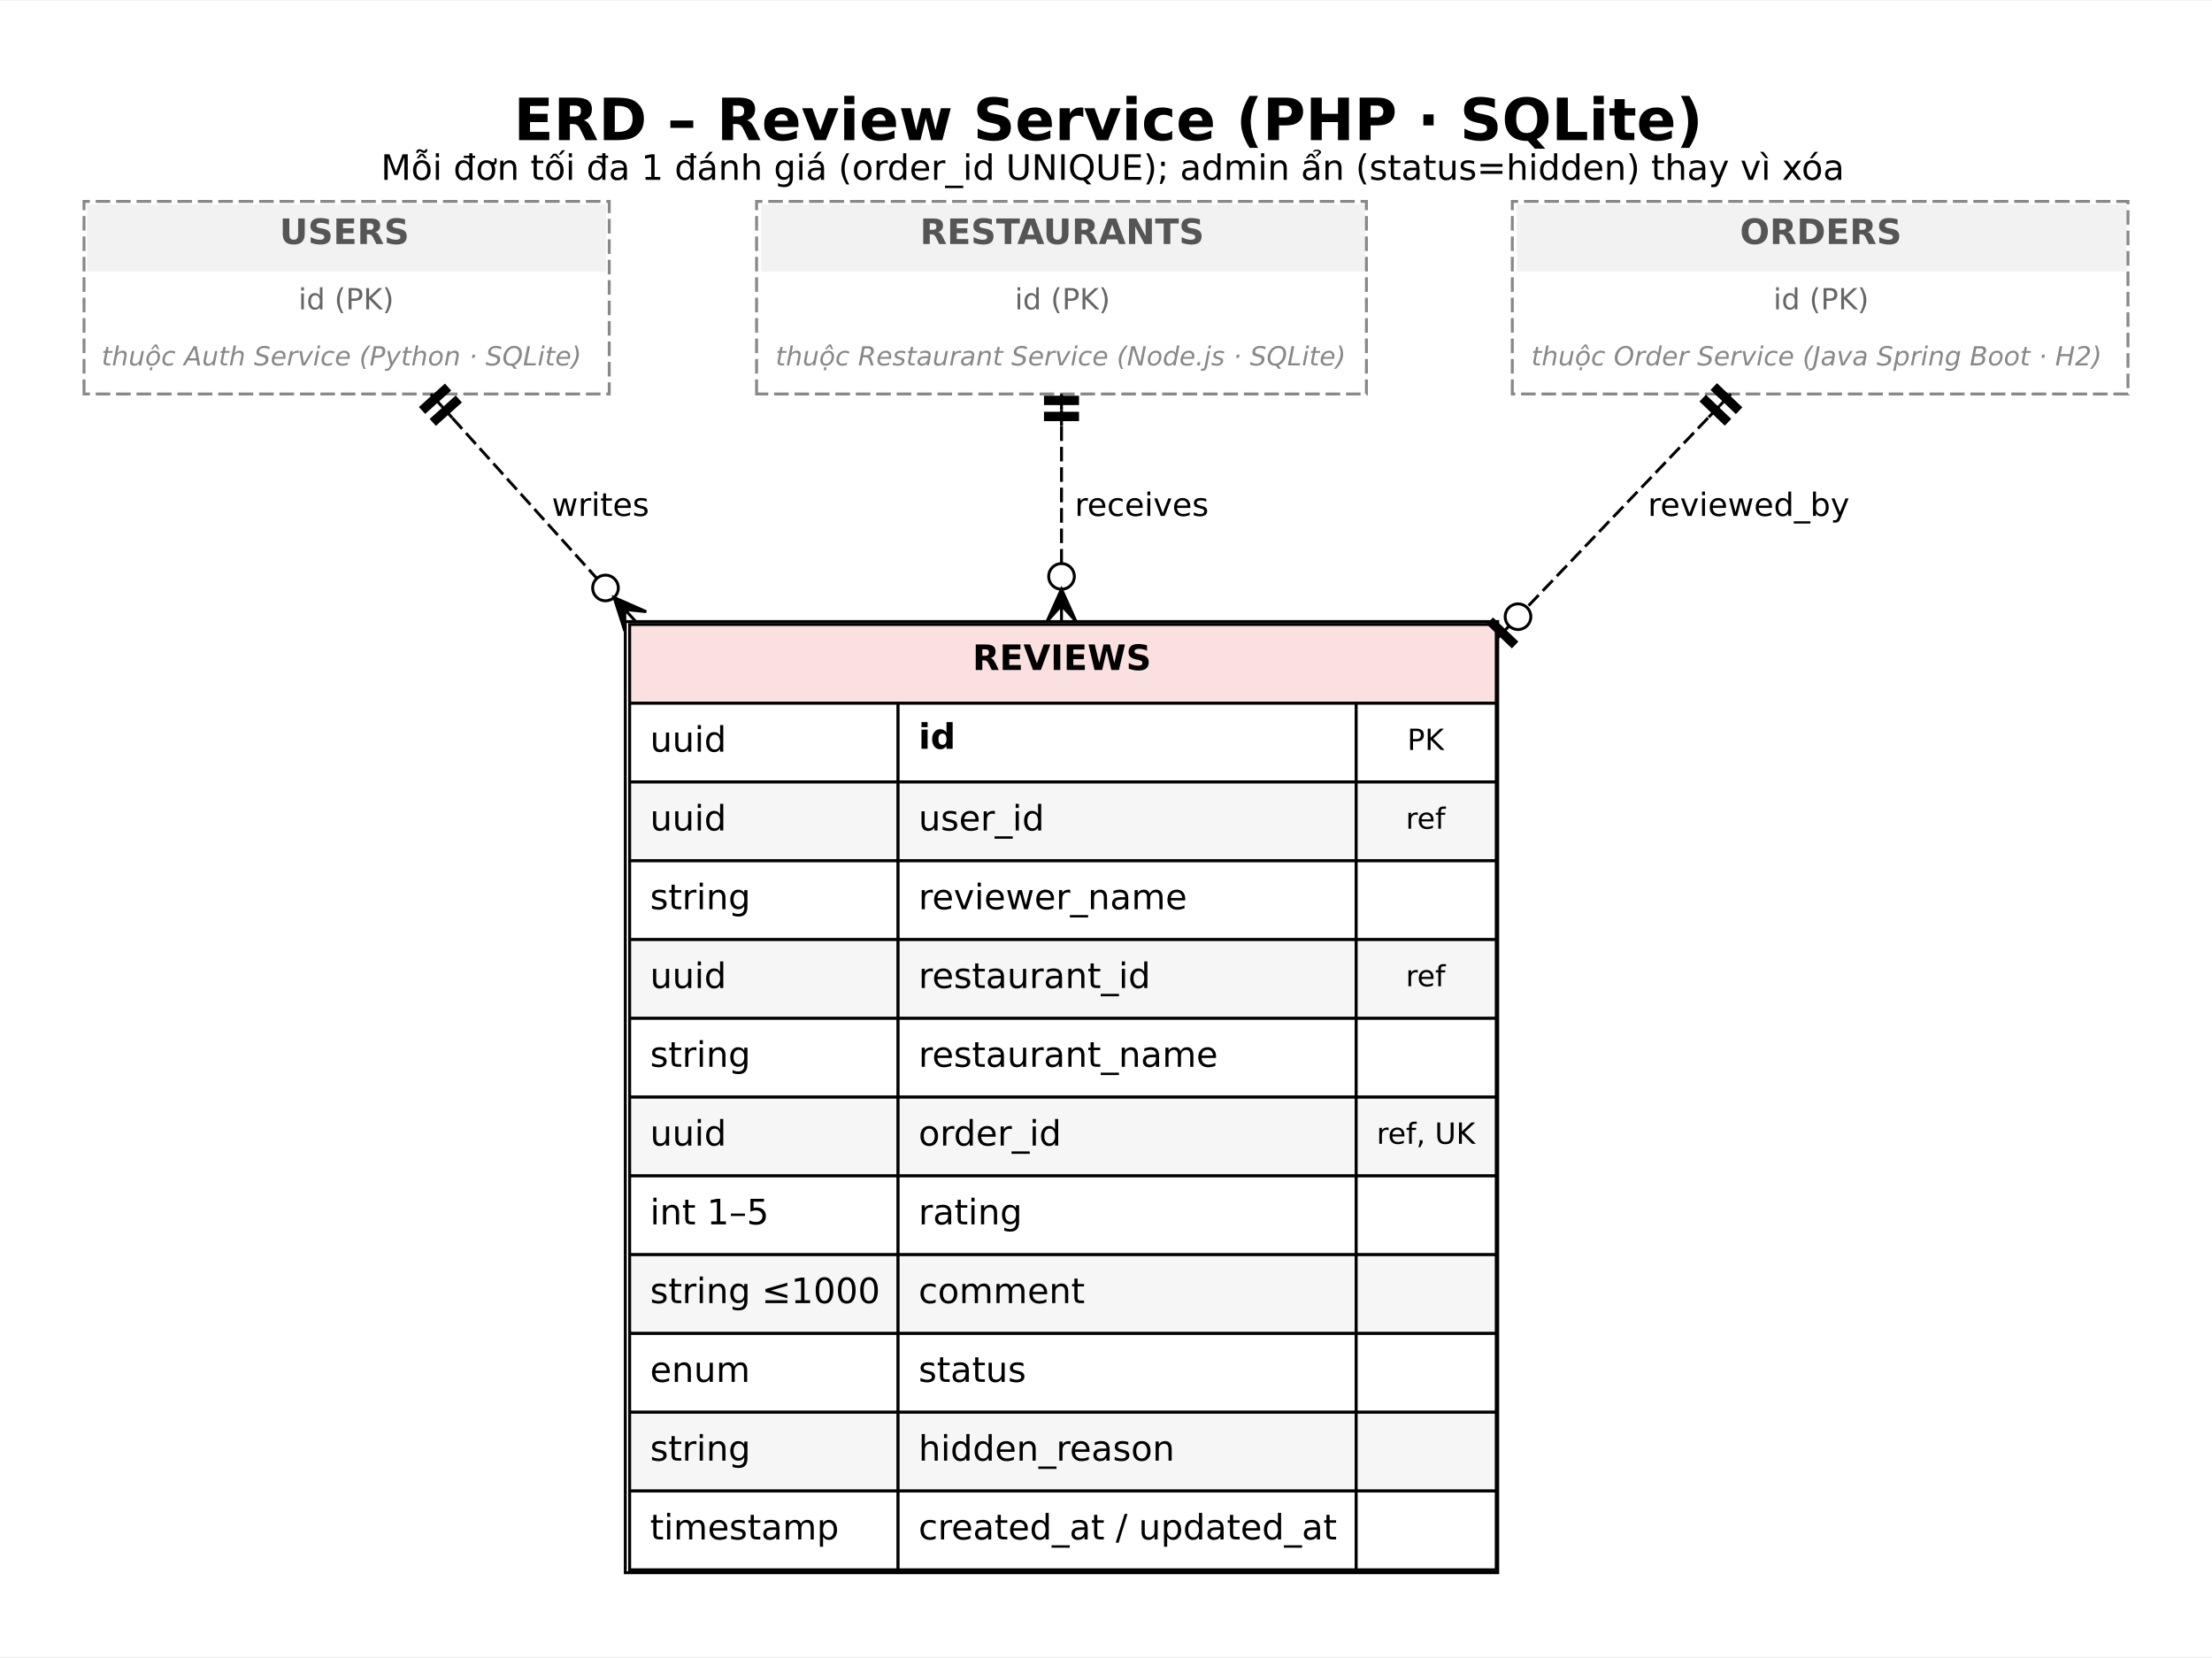
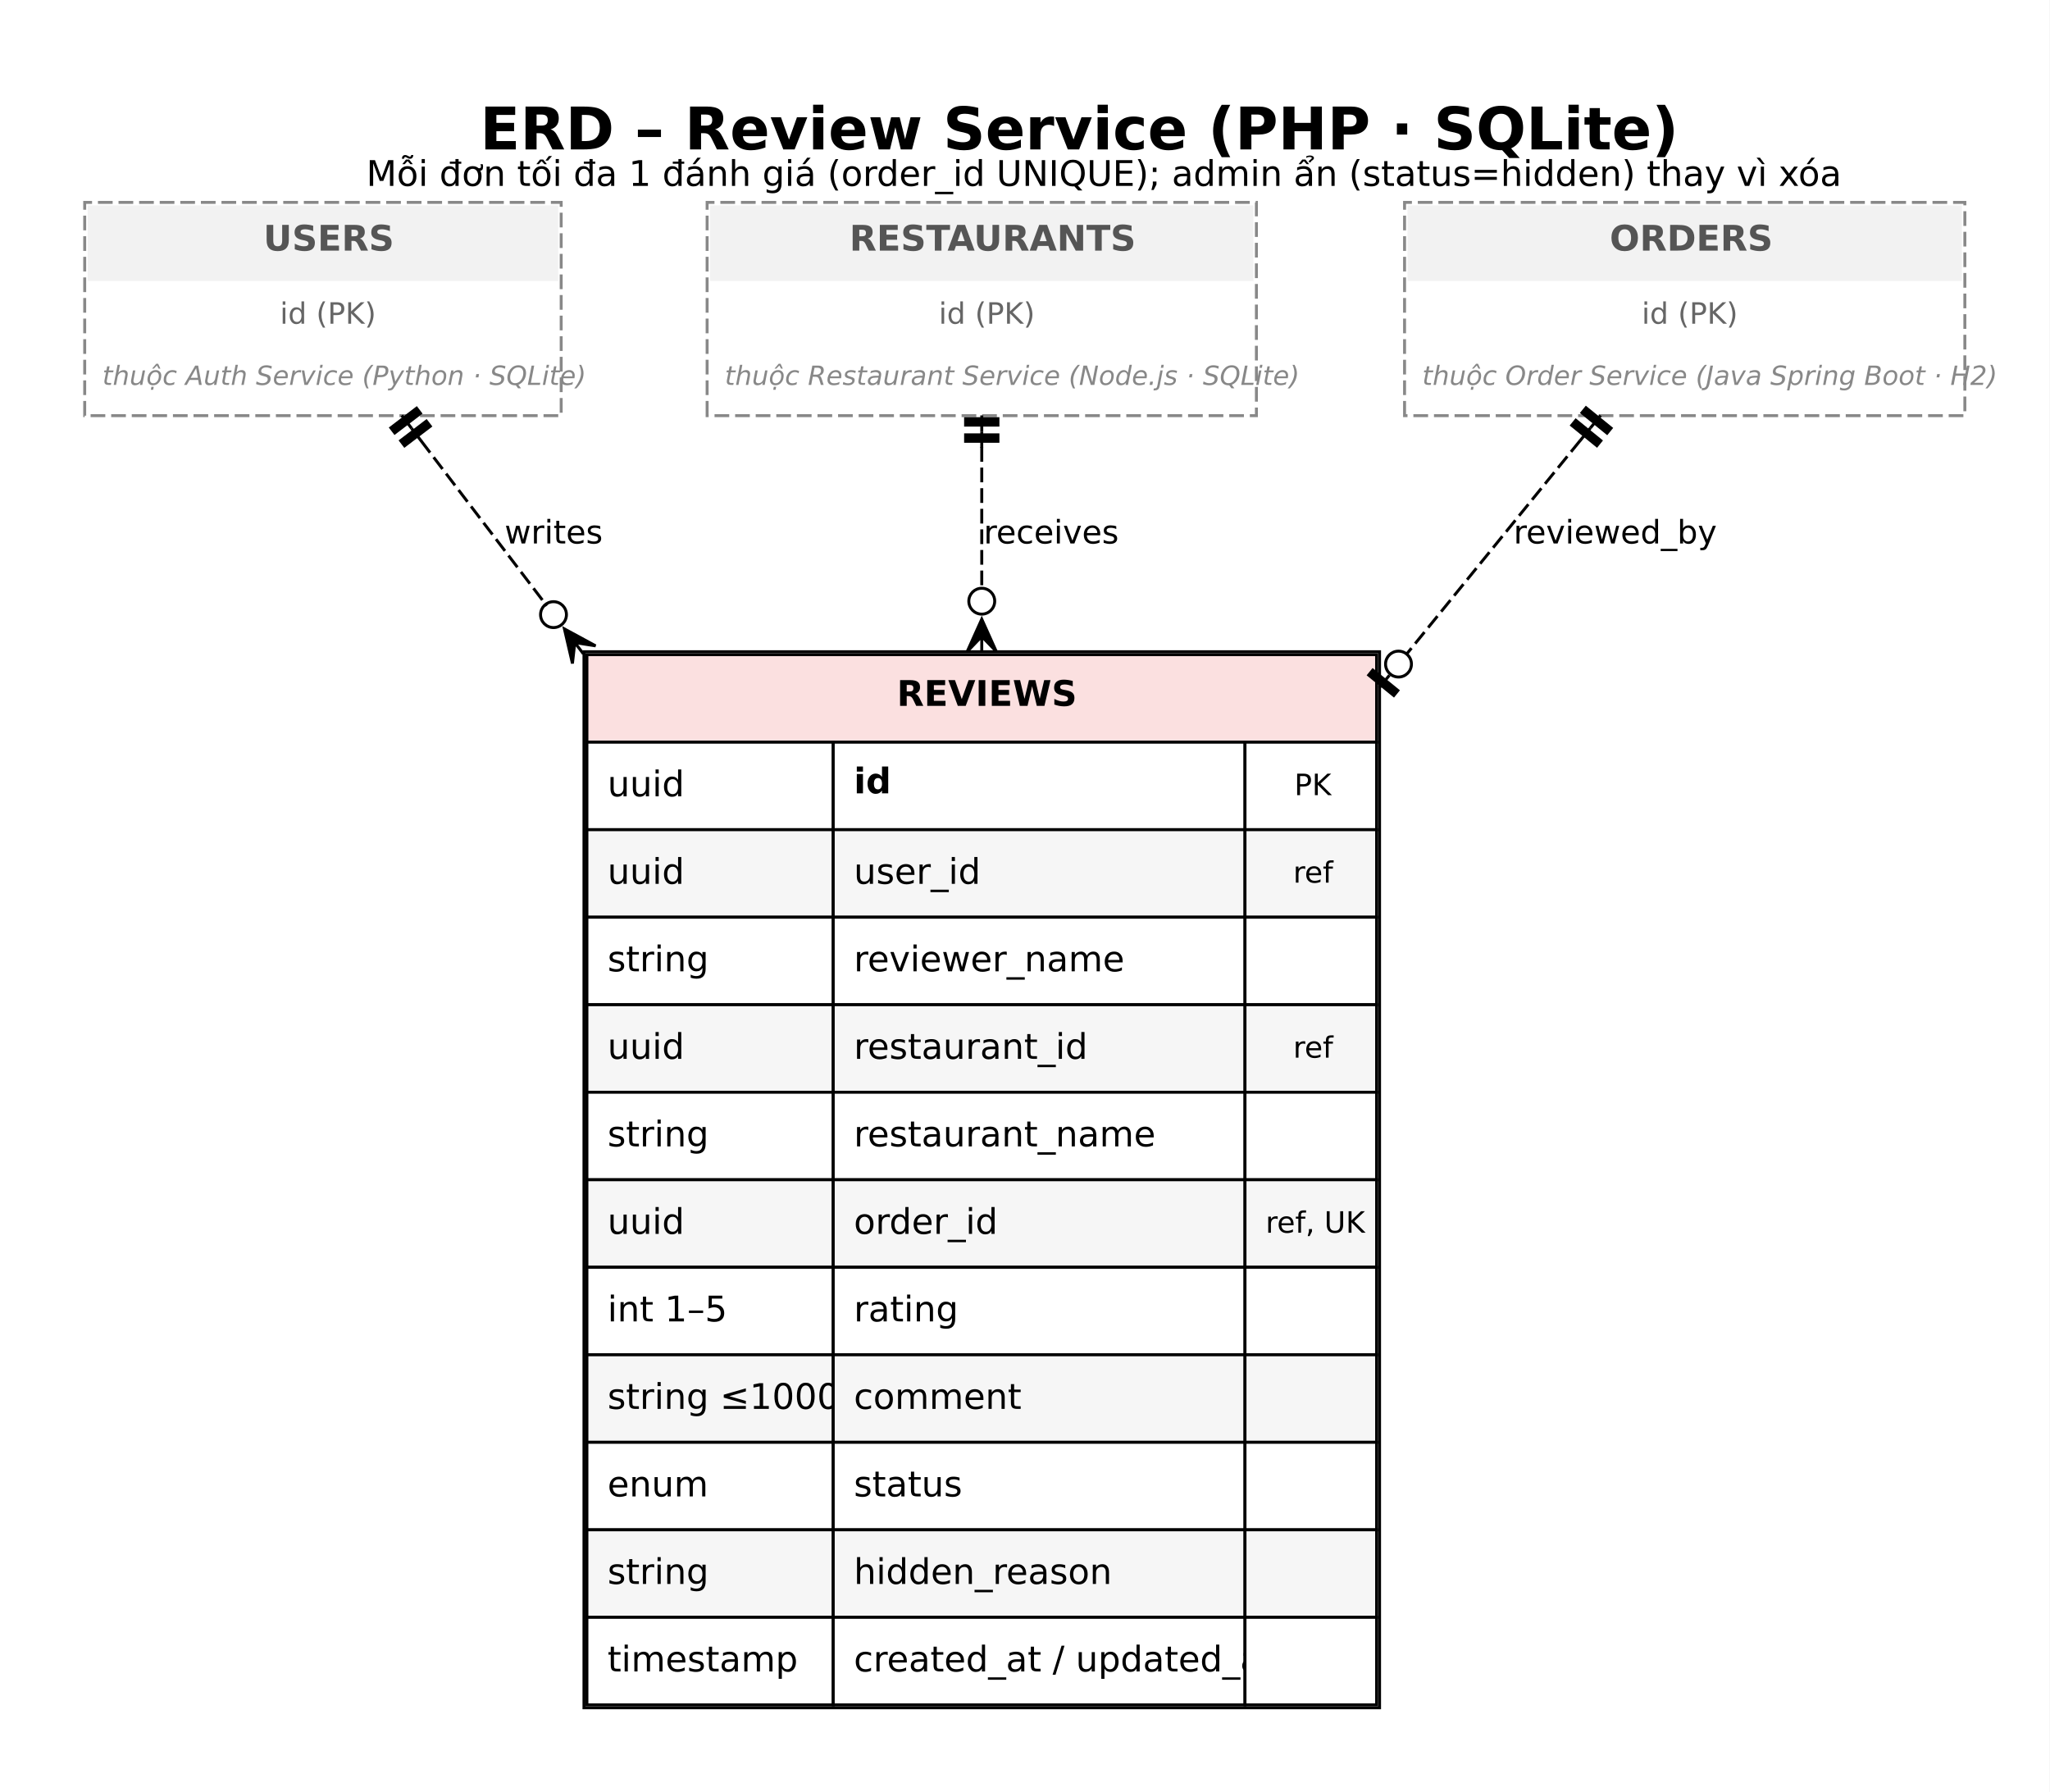
- <svg xmlns="http://www.w3.org/2000/svg" width="758pt" height="568pt" viewBox="0.00 0.00 758.10 567.60">
-   <g id="graph0" class="graph" transform="scale(1 1) rotate(0) translate(28.8 538.8)">
-     <polygon fill="white" stroke="transparent" points="-28.8,28.8 -28.8,-538.8 729.3,-538.8 729.3,28.8 -28.8,28.8" />
-     <text text-anchor="start" x="147.25" y="-491" font-family="DejaVu Sans" font-weight="bold" font-size="20.00">ERD – Review Service (PHP · SQLite)</text>
-     <text text-anchor="start" x="101.75" y="-477.4" font-family="DejaVu Sans" font-size="12.00">Mỗi đơn tối đa 1 đánh giá (order_id UNIQUE); admin ẩn (status=hidden) thay vì xóa</text>
+ <svg xmlns="http://www.w3.org/2000/svg" width="697pt" height="609pt" viewBox="0.00 0.00 697.00 609.00">
+   <g id="graph0" class="graph" transform="scale(1 1) rotate(0) translate(28.8 580.55)">
+     <polygon fill="white" stroke="none" points="-28.8,28.8 -28.8,-580.55 668.05,-580.55 668.05,28.8 -28.8,28.8" />
+     <text xml:space="preserve" text-anchor="start" x="134.38" y="-529.75" font-family="DejaVu Sans" font-weight="bold" font-size="20.00">ERD – Review Service (PHP · SQLite)</text>
+     <text xml:space="preserve" text-anchor="start" x="95.75" y="-517.35" font-family="DejaVu Sans" font-size="12.00">Mỗi đơn tối đa 1 đánh giá (order_id UNIQUE); admin ẩn (status=hidden) thay vì xóa</text>
    <g id="node1" class="node">
-       <polygon fill="#fbe0e0" stroke="transparent" points="187,-298 187,-325 484,-325 484,-298 187,-298" />
-       <polygon fill="none" stroke="black" points="187,-298 187,-325 484,-325 484,-298 187,-298" />
-       <text text-anchor="start" x="304.5" y="-309.4" font-family="DejaVu Sans" font-weight="bold" font-size="12.00">REVIEWS</text>
-       <polygon fill="#ffffff" stroke="transparent" points="187,-271 187,-298 279,-298 279,-271 187,-271" />
-       <polygon fill="none" stroke="black" points="187,-271 187,-298 279,-298 279,-271 187,-271" />
-       <text text-anchor="start" x="194" y="-281.4" font-family="DejaVu Sans" font-size="12.00">uuid</text>
-       <polygon fill="#ffffff" stroke="transparent" points="279,-271 279,-298 436,-298 436,-271 279,-271" />
-       <polygon fill="none" stroke="black" points="279,-271 279,-298 436,-298 436,-271 279,-271" />
-       <text text-anchor="start" x="286" y="-282.4" font-family="DejaVu Sans" font-weight="bold" font-size="12.00">id</text>
-       <polygon fill="#ffffff" stroke="transparent" points="436,-271 436,-298 484,-298 484,-271 436,-271" />
-       <polygon fill="none" stroke="black" points="436,-271 436,-298 484,-298 484,-271 436,-271" />
-       <text text-anchor="start" x="453.5" y="-282" font-family="DejaVu Sans" font-size="10.00">PK</text>
-       <polygon fill="#f6f6f6" stroke="transparent" points="187,-244 187,-271 279,-271 279,-244 187,-244" />
-       <polygon fill="none" stroke="black" points="187,-244 187,-271 279,-271 279,-244 187,-244" />
-       <text text-anchor="start" x="194" y="-254.4" font-family="DejaVu Sans" font-size="12.00">uuid</text>
-       <polygon fill="#f6f6f6" stroke="transparent" points="279,-244 279,-271 436,-271 436,-244 279,-244" />
-       <polygon fill="none" stroke="black" points="279,-244 279,-271 436,-271 436,-244 279,-244" />
-       <text text-anchor="start" x="286" y="-254.4" font-family="DejaVu Sans" font-size="12.00">user_id</text>
-       <polygon fill="#f6f6f6" stroke="transparent" points="436,-244 436,-271 484,-271 484,-244 436,-244" />
-       <polygon fill="none" stroke="black" points="436,-244 436,-271 484,-271 484,-244 436,-244" />
-       <text text-anchor="start" x="453" y="-255" font-family="DejaVu Sans" font-size="10.00">ref</text>
-       <polygon fill="#ffffff" stroke="transparent" points="187,-217 187,-244 279,-244 279,-217 187,-217" />
-       <polygon fill="none" stroke="black" points="187,-217 187,-244 279,-244 279,-217 187,-217" />
-       <text text-anchor="start" x="194" y="-227.4" font-family="DejaVu Sans" font-size="12.00">string</text>
-       <polygon fill="#ffffff" stroke="transparent" points="279,-217 279,-244 436,-244 436,-217 279,-217" />
-       <polygon fill="none" stroke="black" points="279,-217 279,-244 436,-244 436,-217 279,-217" />
-       <text text-anchor="start" x="286" y="-227.4" font-family="DejaVu Sans" font-size="12.00">reviewer_name</text>
-       <polygon fill="#ffffff" stroke="transparent" points="436,-217 436,-244 484,-244 484,-217 436,-217" />
-       <polygon fill="none" stroke="black" points="436,-217 436,-244 484,-244 484,-217 436,-217" />
-       <text text-anchor="start" x="458" y="-228" font-family="DejaVu Sans" font-size="10.00"> </text>
-       <polygon fill="#f6f6f6" stroke="transparent" points="187,-190 187,-217 279,-217 279,-190 187,-190" />
-       <polygon fill="none" stroke="black" points="187,-190 187,-217 279,-217 279,-190 187,-190" />
-       <text text-anchor="start" x="194" y="-200.4" font-family="DejaVu Sans" font-size="12.00">uuid</text>
-       <polygon fill="#f6f6f6" stroke="transparent" points="279,-190 279,-217 436,-217 436,-190 279,-190" />
-       <polygon fill="none" stroke="black" points="279,-190 279,-217 436,-217 436,-190 279,-190" />
-       <text text-anchor="start" x="286" y="-200.4" font-family="DejaVu Sans" font-size="12.00">restaurant_id</text>
-       <polygon fill="#f6f6f6" stroke="transparent" points="436,-190 436,-217 484,-217 484,-190 436,-190" />
-       <polygon fill="none" stroke="black" points="436,-190 436,-217 484,-217 484,-190 436,-190" />
-       <text text-anchor="start" x="453" y="-201" font-family="DejaVu Sans" font-size="10.00">ref</text>
-       <polygon fill="#ffffff" stroke="transparent" points="187,-163 187,-190 279,-190 279,-163 187,-163" />
-       <polygon fill="none" stroke="black" points="187,-163 187,-190 279,-190 279,-163 187,-163" />
-       <text text-anchor="start" x="194" y="-173.4" font-family="DejaVu Sans" font-size="12.00">string</text>
-       <polygon fill="#ffffff" stroke="transparent" points="279,-163 279,-190 436,-190 436,-163 279,-163" />
-       <polygon fill="none" stroke="black" points="279,-163 279,-190 436,-190 436,-163 279,-163" />
-       <text text-anchor="start" x="286" y="-173.4" font-family="DejaVu Sans" font-size="12.00">restaurant_name</text>
-       <polygon fill="#ffffff" stroke="transparent" points="436,-163 436,-190 484,-190 484,-163 436,-163" />
-       <polygon fill="none" stroke="black" points="436,-163 436,-190 484,-190 484,-163 436,-163" />
-       <text text-anchor="start" x="458" y="-174" font-family="DejaVu Sans" font-size="10.00"> </text>
-       <polygon fill="#f6f6f6" stroke="transparent" points="187,-136 187,-163 279,-163 279,-136 187,-136" />
-       <polygon fill="none" stroke="black" points="187,-136 187,-163 279,-163 279,-136 187,-136" />
-       <text text-anchor="start" x="194" y="-146.4" font-family="DejaVu Sans" font-size="12.00">uuid</text>
-       <polygon fill="#f6f6f6" stroke="transparent" points="279,-136 279,-163 436,-163 436,-136 279,-136" />
-       <polygon fill="none" stroke="black" points="279,-136 279,-163 436,-163 436,-136 279,-136" />
-       <text text-anchor="start" x="286" y="-146.4" font-family="DejaVu Sans" font-size="12.00">order_id</text>
-       <polygon fill="#f6f6f6" stroke="transparent" points="436,-136 436,-163 484,-163 484,-136 436,-136" />
-       <polygon fill="none" stroke="black" points="436,-136 436,-163 484,-163 484,-136 436,-136" />
-       <text text-anchor="start" x="443" y="-147" font-family="DejaVu Sans" font-size="10.00">ref, UK</text>
-       <polygon fill="#ffffff" stroke="transparent" points="187,-109 187,-136 279,-136 279,-109 187,-109" />
-       <polygon fill="none" stroke="black" points="187,-109 187,-136 279,-136 279,-109 187,-109" />
-       <text text-anchor="start" x="194" y="-119.4" font-family="DejaVu Sans" font-size="12.00">int 1–5</text>
-       <polygon fill="#ffffff" stroke="transparent" points="279,-109 279,-136 436,-136 436,-109 279,-109" />
-       <polygon fill="none" stroke="black" points="279,-109 279,-136 436,-136 436,-109 279,-109" />
-       <text text-anchor="start" x="286" y="-119.4" font-family="DejaVu Sans" font-size="12.00">rating</text>
-       <polygon fill="#ffffff" stroke="transparent" points="436,-109 436,-136 484,-136 484,-109 436,-109" />
-       <polygon fill="none" stroke="black" points="436,-109 436,-136 484,-136 484,-109 436,-109" />
-       <text text-anchor="start" x="458" y="-120" font-family="DejaVu Sans" font-size="10.00"> </text>
-       <polygon fill="#f6f6f6" stroke="transparent" points="187,-82 187,-109 279,-109 279,-82 187,-82" />
-       <polygon fill="none" stroke="black" points="187,-82 187,-109 279,-109 279,-82 187,-82" />
-       <text text-anchor="start" x="194" y="-92.4" font-family="DejaVu Sans" font-size="12.00">string ≤1000</text>
-       <polygon fill="#f6f6f6" stroke="transparent" points="279,-82 279,-109 436,-109 436,-82 279,-82" />
-       <polygon fill="none" stroke="black" points="279,-82 279,-109 436,-109 436,-82 279,-82" />
-       <text text-anchor="start" x="286" y="-92.4" font-family="DejaVu Sans" font-size="12.00">comment</text>
-       <polygon fill="#f6f6f6" stroke="transparent" points="436,-82 436,-109 484,-109 484,-82 436,-82" />
-       <polygon fill="none" stroke="black" points="436,-82 436,-109 484,-109 484,-82 436,-82" />
-       <text text-anchor="start" x="458" y="-93" font-family="DejaVu Sans" font-size="10.00"> </text>
-       <polygon fill="#ffffff" stroke="transparent" points="187,-55 187,-82 279,-82 279,-55 187,-55" />
-       <polygon fill="none" stroke="black" points="187,-55 187,-82 279,-82 279,-55 187,-55" />
-       <text text-anchor="start" x="194" y="-65.4" font-family="DejaVu Sans" font-size="12.00">enum</text>
-       <polygon fill="#ffffff" stroke="transparent" points="279,-55 279,-82 436,-82 436,-55 279,-55" />
-       <polygon fill="none" stroke="black" points="279,-55 279,-82 436,-82 436,-55 279,-55" />
-       <text text-anchor="start" x="286" y="-65.4" font-family="DejaVu Sans" font-size="12.00">status</text>
-       <polygon fill="#ffffff" stroke="transparent" points="436,-55 436,-82 484,-82 484,-55 436,-55" />
-       <polygon fill="none" stroke="black" points="436,-55 436,-82 484,-82 484,-55 436,-55" />
-       <text text-anchor="start" x="458" y="-66" font-family="DejaVu Sans" font-size="10.00"> </text>
-       <polygon fill="#f6f6f6" stroke="transparent" points="187,-28 187,-55 279,-55 279,-28 187,-28" />
-       <polygon fill="none" stroke="black" points="187,-28 187,-55 279,-55 279,-28 187,-28" />
-       <text text-anchor="start" x="194" y="-38.4" font-family="DejaVu Sans" font-size="12.00">string</text>
-       <polygon fill="#f6f6f6" stroke="transparent" points="279,-28 279,-55 436,-55 436,-28 279,-28" />
-       <polygon fill="none" stroke="black" points="279,-28 279,-55 436,-55 436,-28 279,-28" />
-       <text text-anchor="start" x="286" y="-38.4" font-family="DejaVu Sans" font-size="12.00">hidden_reason</text>
-       <polygon fill="#f6f6f6" stroke="transparent" points="436,-28 436,-55 484,-55 484,-28 436,-28" />
-       <polygon fill="none" stroke="black" points="436,-28 436,-55 484,-55 484,-28 436,-28" />
-       <text text-anchor="start" x="458" y="-39" font-family="DejaVu Sans" font-size="10.00"> </text>
-       <polygon fill="#ffffff" stroke="transparent" points="187,-1 187,-28 279,-28 279,-1 187,-1" />
-       <polygon fill="none" stroke="black" points="187,-1 187,-28 279,-28 279,-1 187,-1" />
-       <text text-anchor="start" x="194" y="-11.4" font-family="DejaVu Sans" font-size="12.00">timestamp</text>
-       <polygon fill="#ffffff" stroke="transparent" points="279,-1 279,-28 436,-28 436,-1 279,-1" />
-       <polygon fill="none" stroke="black" points="279,-1 279,-28 436,-28 436,-1 279,-1" />
-       <text text-anchor="start" x="286" y="-11.4" font-family="DejaVu Sans" font-size="12.00">created_at / updated_at</text>
-       <polygon fill="#ffffff" stroke="transparent" points="436,-1 436,-28 484,-28 484,-1 436,-1" />
-       <polygon fill="none" stroke="black" points="436,-1 436,-28 484,-28 484,-1 436,-1" />
-       <text text-anchor="start" x="458" y="-12" font-family="DejaVu Sans" font-size="10.00"> </text>
-       <polygon fill="none" stroke="black" points="185.5,0 185.5,-326 484.5,-326 484.5,0 185.5,0" />
+       <polygon fill="#fbe0e0" stroke="none" points="170.75,-328.25 170.75,-358 439.25,-358 439.25,-328.25 170.75,-328.25" />
+       <polygon fill="none" stroke="black" points="170.75,-328.25 170.75,-358 439.25,-358 439.25,-328.25 170.75,-328.25" />
+       <text xml:space="preserve" text-anchor="start" x="276.12" y="-340.6" font-family="DejaVu Sans" font-weight="bold" font-size="12.00">REVIEWS</text>
+       <polygon fill="#ffffff" stroke="none" points="170.75,-298.5 170.75,-328.25 254.5,-328.25 254.5,-298.5 170.75,-298.5" />
+       <polygon fill="none" stroke="black" points="170.75,-298.5 170.75,-328.25 254.5,-328.25 254.5,-298.5 170.75,-298.5" />
+       <text xml:space="preserve" text-anchor="start" x="177.75" y="-309.85" font-family="DejaVu Sans" font-size="12.00">uuid</text>
+       <polygon fill="#ffffff" stroke="none" points="254.5,-298.5 254.5,-328.25 394.5,-328.25 394.5,-298.5 254.5,-298.5" />
+       <polygon fill="none" stroke="black" points="254.5,-298.5 254.5,-328.25 394.5,-328.25 394.5,-298.5 254.5,-298.5" />
+       <text xml:space="preserve" text-anchor="start" x="261.5" y="-310.85" font-family="DejaVu Sans" font-weight="bold" font-size="12.00">id</text>
+       <polygon fill="#ffffff" stroke="none" points="394.5,-298.5 394.5,-328.25 439.25,-328.25 439.25,-298.5 394.5,-298.5" />
+       <polygon fill="none" stroke="black" points="394.5,-298.5 394.5,-328.25 439.25,-328.25 439.25,-298.5 394.5,-298.5" />
+       <text xml:space="preserve" text-anchor="start" x="411.25" y="-310.25" font-family="DejaVu Sans" font-size="10.00">PK</text>
+       <polygon fill="#f6f6f6" stroke="none" points="170.75,-268.75 170.75,-298.5 254.5,-298.5 254.5,-268.75 170.75,-268.75" />
+       <polygon fill="none" stroke="black" points="170.75,-268.75 170.75,-298.5 254.5,-298.5 254.5,-268.75 170.75,-268.75" />
+       <text xml:space="preserve" text-anchor="start" x="177.75" y="-280.1" font-family="DejaVu Sans" font-size="12.00">uuid</text>
+       <polygon fill="#f6f6f6" stroke="none" points="254.5,-268.75 254.5,-298.5 394.5,-298.5 394.5,-268.75 254.5,-268.75" />
+       <polygon fill="none" stroke="black" points="254.5,-268.75 254.5,-298.5 394.5,-298.5 394.5,-268.75 254.5,-268.75" />
+       <text xml:space="preserve" text-anchor="start" x="261.5" y="-280.1" font-family="DejaVu Sans" font-size="12.00">user_id</text>
+       <polygon fill="#f6f6f6" stroke="none" points="394.5,-268.75 394.5,-298.5 439.25,-298.5 439.25,-268.75 394.5,-268.75" />
+       <polygon fill="none" stroke="black" points="394.5,-268.75 394.5,-298.5 439.25,-298.5 439.25,-268.75 394.5,-268.75" />
+       <text xml:space="preserve" text-anchor="start" x="410.88" y="-280.5" font-family="DejaVu Sans" font-size="10.00">ref</text>
+       <polygon fill="#ffffff" stroke="none" points="170.75,-239 170.75,-268.75 254.5,-268.75 254.5,-239 170.75,-239" />
+       <polygon fill="none" stroke="black" points="170.75,-239 170.75,-268.75 254.5,-268.75 254.5,-239 170.75,-239" />
+       <text xml:space="preserve" text-anchor="start" x="177.75" y="-250.35" font-family="DejaVu Sans" font-size="12.00">string</text>
+       <polygon fill="#ffffff" stroke="none" points="254.5,-239 254.5,-268.75 394.5,-268.75 394.5,-239 254.5,-239" />
+       <polygon fill="none" stroke="black" points="254.5,-239 254.5,-268.75 394.5,-268.75 394.5,-239 254.5,-239" />
+       <text xml:space="preserve" text-anchor="start" x="261.5" y="-250.35" font-family="DejaVu Sans" font-size="12.00">reviewer_name</text>
+       <polygon fill="#ffffff" stroke="none" points="394.5,-239 394.5,-268.75 439.25,-268.75 439.25,-239 394.5,-239" />
+       <polygon fill="none" stroke="black" points="394.5,-239 394.5,-268.75 439.25,-268.75 439.25,-239 394.5,-239" />
+       <text xml:space="preserve" text-anchor="start" x="415.38" y="-250.75" font-family="DejaVu Sans" font-size="10.00"> </text>
+       <polygon fill="#f6f6f6" stroke="none" points="170.75,-209.25 170.75,-239 254.5,-239 254.5,-209.25 170.75,-209.25" />
+       <polygon fill="none" stroke="black" points="170.75,-209.25 170.75,-239 254.5,-239 254.5,-209.25 170.75,-209.25" />
+       <text xml:space="preserve" text-anchor="start" x="177.75" y="-220.6" font-family="DejaVu Sans" font-size="12.00">uuid</text>
+       <polygon fill="#f6f6f6" stroke="none" points="254.5,-209.25 254.5,-239 394.5,-239 394.5,-209.25 254.5,-209.25" />
+       <polygon fill="none" stroke="black" points="254.5,-209.25 254.5,-239 394.5,-239 394.5,-209.25 254.5,-209.25" />
+       <text xml:space="preserve" text-anchor="start" x="261.5" y="-220.6" font-family="DejaVu Sans" font-size="12.00">restaurant_id</text>
+       <polygon fill="#f6f6f6" stroke="none" points="394.5,-209.25 394.5,-239 439.25,-239 439.25,-209.25 394.5,-209.25" />
+       <polygon fill="none" stroke="black" points="394.5,-209.25 394.5,-239 439.25,-239 439.25,-209.25 394.5,-209.25" />
+       <text xml:space="preserve" text-anchor="start" x="410.88" y="-221" font-family="DejaVu Sans" font-size="10.00">ref</text>
+       <polygon fill="#ffffff" stroke="none" points="170.75,-179.5 170.75,-209.25 254.5,-209.25 254.5,-179.5 170.75,-179.5" />
+       <polygon fill="none" stroke="black" points="170.75,-179.5 170.75,-209.25 254.5,-209.25 254.5,-179.5 170.75,-179.5" />
+       <text xml:space="preserve" text-anchor="start" x="177.75" y="-190.85" font-family="DejaVu Sans" font-size="12.00">string</text>
+       <polygon fill="#ffffff" stroke="none" points="254.5,-179.5 254.5,-209.25 394.5,-209.25 394.5,-179.5 254.5,-179.5" />
+       <polygon fill="none" stroke="black" points="254.5,-179.5 254.5,-209.25 394.5,-209.25 394.5,-179.5 254.5,-179.5" />
+       <text xml:space="preserve" text-anchor="start" x="261.5" y="-190.85" font-family="DejaVu Sans" font-size="12.00">restaurant_name</text>
+       <polygon fill="#ffffff" stroke="none" points="394.5,-179.5 394.5,-209.25 439.25,-209.25 439.25,-179.5 394.5,-179.5" />
+       <polygon fill="none" stroke="black" points="394.5,-179.5 394.5,-209.25 439.25,-209.25 439.25,-179.5 394.5,-179.5" />
+       <text xml:space="preserve" text-anchor="start" x="415.38" y="-191.25" font-family="DejaVu Sans" font-size="10.00"> </text>
+       <polygon fill="#f6f6f6" stroke="none" points="170.75,-149.75 170.75,-179.5 254.5,-179.5 254.5,-149.75 170.75,-149.75" />
+       <polygon fill="none" stroke="black" points="170.75,-149.75 170.75,-179.5 254.5,-179.5 254.5,-149.75 170.75,-149.75" />
+       <text xml:space="preserve" text-anchor="start" x="177.75" y="-161.1" font-family="DejaVu Sans" font-size="12.00">uuid</text>
+       <polygon fill="#f6f6f6" stroke="none" points="254.5,-149.75 254.5,-179.5 394.5,-179.5 394.5,-149.75 254.5,-149.75" />
+       <polygon fill="none" stroke="black" points="254.5,-149.75 254.5,-179.5 394.5,-179.5 394.5,-149.75 254.5,-149.75" />
+       <text xml:space="preserve" text-anchor="start" x="261.5" y="-161.1" font-family="DejaVu Sans" font-size="12.00">order_id</text>
+       <polygon fill="#f6f6f6" stroke="none" points="394.5,-149.75 394.5,-179.5 439.25,-179.5 439.25,-149.75 394.5,-149.75" />
+       <polygon fill="none" stroke="black" points="394.5,-149.75 394.5,-179.5 439.25,-179.5 439.25,-149.75 394.5,-149.75" />
+       <text xml:space="preserve" text-anchor="start" x="401.5" y="-161.5" font-family="DejaVu Sans" font-size="10.00">ref, UK</text>
+       <polygon fill="#ffffff" stroke="none" points="170.75,-120 170.75,-149.75 254.5,-149.75 254.5,-120 170.75,-120" />
+       <polygon fill="none" stroke="black" points="170.75,-120 170.75,-149.75 254.5,-149.75 254.5,-120 170.75,-120" />
+       <text xml:space="preserve" text-anchor="start" x="177.75" y="-131.35" font-family="DejaVu Sans" font-size="12.00">int 1–5</text>
+       <polygon fill="#ffffff" stroke="none" points="254.5,-120 254.5,-149.75 394.5,-149.75 394.5,-120 254.5,-120" />
+       <polygon fill="none" stroke="black" points="254.5,-120 254.5,-149.75 394.5,-149.75 394.5,-120 254.5,-120" />
+       <text xml:space="preserve" text-anchor="start" x="261.5" y="-131.35" font-family="DejaVu Sans" font-size="12.00">rating</text>
+       <polygon fill="#ffffff" stroke="none" points="394.5,-120 394.5,-149.75 439.25,-149.75 439.25,-120 394.5,-120" />
+       <polygon fill="none" stroke="black" points="394.5,-120 394.5,-149.75 439.25,-149.75 439.25,-120 394.5,-120" />
+       <text xml:space="preserve" text-anchor="start" x="415.38" y="-131.75" font-family="DejaVu Sans" font-size="10.00"> </text>
+       <polygon fill="#f6f6f6" stroke="none" points="170.75,-90.25 170.75,-120 254.5,-120 254.5,-90.25 170.75,-90.25" />
+       <polygon fill="none" stroke="black" points="170.75,-90.25 170.75,-120 254.5,-120 254.5,-90.25 170.75,-90.25" />
+       <text xml:space="preserve" text-anchor="start" x="177.75" y="-101.6" font-family="DejaVu Sans" font-size="12.00">string ≤1000</text>
+       <polygon fill="#f6f6f6" stroke="none" points="254.5,-90.25 254.5,-120 394.5,-120 394.5,-90.25 254.5,-90.25" />
+       <polygon fill="none" stroke="black" points="254.5,-90.25 254.5,-120 394.5,-120 394.5,-90.25 254.5,-90.25" />
+       <text xml:space="preserve" text-anchor="start" x="261.5" y="-101.6" font-family="DejaVu Sans" font-size="12.00">comment</text>
+       <polygon fill="#f6f6f6" stroke="none" points="394.5,-90.25 394.5,-120 439.25,-120 439.25,-90.25 394.5,-90.25" />
+       <polygon fill="none" stroke="black" points="394.5,-90.25 394.5,-120 439.25,-120 439.25,-90.25 394.5,-90.25" />
+       <text xml:space="preserve" text-anchor="start" x="415.38" y="-102" font-family="DejaVu Sans" font-size="10.00"> </text>
+       <polygon fill="#ffffff" stroke="none" points="170.75,-60.5 170.75,-90.25 254.5,-90.25 254.5,-60.5 170.75,-60.5" />
+       <polygon fill="none" stroke="black" points="170.75,-60.5 170.75,-90.25 254.5,-90.25 254.5,-60.5 170.75,-60.5" />
+       <text xml:space="preserve" text-anchor="start" x="177.75" y="-71.85" font-family="DejaVu Sans" font-size="12.00">enum</text>
+       <polygon fill="#ffffff" stroke="none" points="254.5,-60.5 254.5,-90.25 394.5,-90.25 394.5,-60.5 254.5,-60.5" />
+       <polygon fill="none" stroke="black" points="254.5,-60.5 254.5,-90.25 394.5,-90.25 394.5,-60.5 254.5,-60.5" />
+       <text xml:space="preserve" text-anchor="start" x="261.5" y="-71.85" font-family="DejaVu Sans" font-size="12.00">status</text>
+       <polygon fill="#ffffff" stroke="none" points="394.5,-60.5 394.5,-90.25 439.25,-90.25 439.25,-60.5 394.5,-60.5" />
+       <polygon fill="none" stroke="black" points="394.5,-60.5 394.5,-90.25 439.25,-90.25 439.25,-60.5 394.5,-60.5" />
+       <text xml:space="preserve" text-anchor="start" x="415.38" y="-72.25" font-family="DejaVu Sans" font-size="10.00"> </text>
+       <polygon fill="#f6f6f6" stroke="none" points="170.75,-30.75 170.75,-60.5 254.5,-60.5 254.5,-30.75 170.75,-30.75" />
+       <polygon fill="none" stroke="black" points="170.75,-30.75 170.75,-60.5 254.5,-60.5 254.5,-30.75 170.75,-30.75" />
+       <text xml:space="preserve" text-anchor="start" x="177.75" y="-42.1" font-family="DejaVu Sans" font-size="12.00">string</text>
+       <polygon fill="#f6f6f6" stroke="none" points="254.5,-30.75 254.5,-60.5 394.5,-60.5 394.5,-30.75 254.5,-30.75" />
+       <polygon fill="none" stroke="black" points="254.5,-30.75 254.5,-60.5 394.5,-60.5 394.5,-30.75 254.5,-30.75" />
+       <text xml:space="preserve" text-anchor="start" x="261.5" y="-42.1" font-family="DejaVu Sans" font-size="12.00">hidden_reason</text>
+       <polygon fill="#f6f6f6" stroke="none" points="394.5,-30.75 394.5,-60.5 439.25,-60.5 439.25,-30.75 394.5,-30.75" />
+       <polygon fill="none" stroke="black" points="394.5,-30.75 394.5,-60.5 439.25,-60.5 439.25,-30.75 394.5,-30.75" />
+       <text xml:space="preserve" text-anchor="start" x="415.38" y="-42.5" font-family="DejaVu Sans" font-size="10.00"> </text>
+       <polygon fill="#ffffff" stroke="none" points="170.75,-1 170.75,-30.75 254.5,-30.75 254.5,-1 170.75,-1" />
+       <polygon fill="none" stroke="black" points="170.75,-1 170.75,-30.75 254.5,-30.75 254.5,-1 170.75,-1" />
+       <text xml:space="preserve" text-anchor="start" x="177.75" y="-12.35" font-family="DejaVu Sans" font-size="12.00">timestamp</text>
+       <polygon fill="#ffffff" stroke="none" points="254.5,-1 254.5,-30.75 394.5,-30.75 394.5,-1 254.5,-1" />
+       <polygon fill="none" stroke="black" points="254.5,-1 254.5,-30.75 394.5,-30.75 394.5,-1 254.5,-1" />
+       <text xml:space="preserve" text-anchor="start" x="261.5" y="-12.35" font-family="DejaVu Sans" font-size="12.00">created_at / updated_at</text>
+       <polygon fill="#ffffff" stroke="none" points="394.5,-1 394.5,-30.75 439.25,-30.75 439.25,-1 394.5,-1" />
+       <polygon fill="none" stroke="black" points="394.5,-1 394.5,-30.75 439.25,-30.75 439.25,-1 394.5,-1" />
+       <text xml:space="preserve" text-anchor="start" x="415.38" y="-12.75" font-family="DejaVu Sans" font-size="10.00"> </text>
+       <polygon fill="none" stroke="black" points="169.75,0 169.75,-359 440.25,-359 440.25,0 169.75,0" />
    </g>
    <g id="node2" class="node">
-       <polygon fill="#f2f2f2" stroke="transparent" points="1,-446 1,-469 179,-469 179,-446 1,-446" />
-       <text text-anchor="start" x="67" y="-455.4" font-family="DejaVu Sans" font-weight="bold" font-size="12.00" fill="#555555">USERS</text>
-       <text text-anchor="start" x="73.5" y="-433" font-family="DejaVu Sans" font-size="10.00" fill="#666666">id (PK)</text>
-       <text text-anchor="start" x="6" y="-413.8" font-family="DejaVu Sans" font-style="italic" font-size="9.00" fill="#888888">thuộc Auth Service (Python · SQLite)</text>
-       <polygon fill="none" stroke="#888888" stroke-dasharray="5,2" points="0,-404 0,-470 180,-470 180,-404 0,-404" />
+       <polygon fill="#f2f2f2" stroke="none" points="1,-485 1,-510.75 161,-510.75 161,-485 1,-485" />
+       <text xml:space="preserve" text-anchor="start" x="60.75" y="-495.35" font-family="DejaVu Sans" font-weight="bold" font-size="12.00" fill="#555555">USERS</text>
+       <text xml:space="preserve" text-anchor="start" x="66.38" y="-470.5" font-family="DejaVu Sans" font-size="10.00" fill="#666666">id (PK)</text>
+       <text xml:space="preserve" text-anchor="start" x="6" y="-449.7" font-family="DejaVu Sans" font-style="italic" font-size="9.00" fill="#888888">thuộc Auth Service (Python · SQLite)</text>
+       <polygon fill="none" stroke="#888888" stroke-dasharray="5,2" points="0,-439.25 0,-511.75 162,-511.75 162,-439.25 0,-439.25" />
    </g>
    <g id="edge1" class="edge">
-       <path fill="none" stroke="black" stroke-dasharray="5,2" d="M126.23,-395.78C140.22,-380.24 157.27,-361.31 175.53,-341.04" />
-       <polygon fill="black" stroke="black" points="123.65,-406.86 115.47,-399.5 116.95,-397.87 125.12,-405.23 123.65,-406.86" />
-       <polyline fill="none" stroke="black" points="118.83,-404 122.51,-399.91 " />
-       <polygon fill="black" stroke="black" points="127.33,-402.78 119.16,-395.41 120.63,-393.78 128.8,-401.14 127.33,-402.78" />
-       <polyline fill="none" stroke="black" points="122.51,-399.91 126.19,-395.83 " />
-       <polygon fill="black" stroke="black" points="181.65,-334.25 192.69,-329.39 185.33,-330.16 189.01,-326.08 189.01,-326.08 189.01,-326.08 185.33,-330.16 185.33,-322.76 181.65,-334.25 181.65,-334.25" />
-       <ellipse fill="none" stroke="black" cx="178.71" cy="-337.52" rx="4.4" ry="4.4" />
-       <text text-anchor="middle" x="177" y="-362.2" font-family="DejaVu Sans" font-size="11.00"> writes </text>
+       <path fill="none" stroke="black" stroke-dasharray="5,2" d="M114.39,-430.67C126.6,-414.65 141.32,-395.33 157.11,-374.61" />
+       <polygon fill="black" stroke="black" points="112.84,-441.79 104.09,-435.12 105.42,-433.37 114.17,-440.04 112.84,-441.79" />
+       <polyline fill="none" stroke="black" points="107.8,-439.33 111.13,-434.95" />
+       <polygon fill="black" stroke="black" points="116.17,-437.41 107.42,-430.75 108.76,-429 117.51,-435.66 116.17,-437.41" />
+       <polyline fill="none" stroke="black" points="111.13,-434.95 114.46,-430.58" />
+       <polygon fill="black" stroke="black" points="163.1,-366.75 173.7,-361 166.63,-362.11 169.56,-358.26 169.56,-358.26 169.56,-358.26 166.63,-362.11 165.83,-355 163.1,-366.75" />
+       <ellipse fill="none" stroke="black" cx="159.39" cy="-371.61" rx="4.4" ry="4.4" />
+       <text xml:space="preserve" text-anchor="middle" x="159.45" y="-395.8" font-family="DejaVu Sans" font-size="11.00"> writes </text>
    </g>
    <g id="node3" class="node">
-       <polygon fill="#f2f2f2" stroke="transparent" points="232,-446 232,-469 439,-469 439,-446 232,-446" />
-       <text text-anchor="start" x="286.5" y="-455.4" font-family="DejaVu Sans" font-weight="bold" font-size="12.00" fill="#555555">RESTAURANTS</text>
-       <text text-anchor="start" x="319" y="-433" font-family="DejaVu Sans" font-size="10.00" fill="#666666">id (PK)</text>
-       <text text-anchor="start" x="237" y="-413.8" font-family="DejaVu Sans" font-style="italic" font-size="9.00" fill="#888888">thuộc Restaurant Service (Node.js · SQLite)</text>
-       <polygon fill="none" stroke="#888888" stroke-dasharray="5,2" points="230.5,-404 230.5,-470 439.5,-470 439.5,-404 230.5,-404" />
+       <polygon fill="#f2f2f2" stroke="none" points="212.62,-485 212.62,-510.75 397.38,-510.75 397.38,-485 212.62,-485" />
+       <text xml:space="preserve" text-anchor="start" x="260" y="-495.35" font-family="DejaVu Sans" font-weight="bold" font-size="12.00" fill="#555555">RESTAURANTS</text>
+       <text xml:space="preserve" text-anchor="start" x="290.38" y="-470.5" font-family="DejaVu Sans" font-size="10.00" fill="#666666">id (PK)</text>
+       <text xml:space="preserve" text-anchor="start" x="217.62" y="-449.7" font-family="DejaVu Sans" font-style="italic" font-size="9.00" fill="#888888">thuộc Restaurant Service (Node.js · SQLite)</text>
+       <polygon fill="none" stroke="#888888" stroke-dasharray="5,2" points="211.62,-439.25 211.62,-511.75 398.38,-511.75 398.38,-439.25 211.62,-439.25" />
    </g>
    <g id="edge2" class="edge">
-       <path fill="none" stroke="black" stroke-dasharray="5,2" d="M335,-392.89C335,-379.2 335,-363.1 335,-345.9" />
-       <polygon fill="black" stroke="black" points="340.5,-402.9 329.5,-402.9 329.5,-400.7 340.5,-400.7 340.5,-402.9" />
-       <polyline fill="none" stroke="black" points="335,-404 335,-398.5 " />
-       <polygon fill="black" stroke="black" points="340.5,-397.4 329.5,-397.4 329.5,-395.2 340.5,-395.2 340.5,-397.4" />
-       <polyline fill="none" stroke="black" points="335,-398.5 335,-393 " />
-       <polygon fill="black" stroke="black" points="335,-337.08 339.95,-326.08 335,-331.58 335,-326.08 335,-326.08 335,-326.08 335,-331.58 330.05,-326.08 335,-337.08 335,-337.08" />
-       <ellipse fill="none" stroke="black" cx="335" cy="-341.48" rx="4.4" ry="4.4" />
-       <text text-anchor="middle" x="362.5" y="-362.2" font-family="DejaVu Sans" font-size="11.00"> receives </text>
+       <path fill="none" stroke="black" stroke-dasharray="5,2" d="M305,-428.59C305,-414.35 305,-397.65 305,-379.77" />
+       <polygon fill="black" stroke="black" points="310.5,-438.23 299.5,-438.23 299.5,-436.03 310.5,-436.03 310.5,-438.23" />
+       <polyline fill="none" stroke="black" points="305,-439.33 305,-433.83" />
+       <polygon fill="black" stroke="black" points="310.5,-432.73 299.5,-432.73 299.5,-430.53 310.5,-430.53 310.5,-432.73" />
+       <polyline fill="none" stroke="black" points="305,-433.83 305,-428.33" />
+       <polygon fill="black" stroke="black" points="305,-370.06 309.95,-359.06 305,-364.22 305,-359.39 305,-359.39 305,-359.39 305,-364.22 300.05,-359.06 305,-370.06" />
+       <ellipse fill="none" stroke="black" cx="305" cy="-376.18" rx="4.4" ry="4.4" />
+       <text xml:space="preserve" text-anchor="middle" x="328.62" y="-395.8" font-family="DejaVu Sans" font-size="11.00"> receives </text>
    </g>
    <g id="node4" class="node">
-       <polygon fill="#f2f2f2" stroke="transparent" points="491,-446 491,-469 700,-469 700,-446 491,-446" />
-       <text text-anchor="start" x="567.5" y="-455.4" font-family="DejaVu Sans" font-weight="bold" font-size="12.00" fill="#555555">ORDERS</text>
-       <text text-anchor="start" x="579" y="-433" font-family="DejaVu Sans" font-size="10.00" fill="#666666">id (PK)</text>
-       <text text-anchor="start" x="496" y="-413.8" font-family="DejaVu Sans" font-style="italic" font-size="9.00" fill="#888888">thuộc Order Service (Java Spring Boot · H2)</text>
-       <polygon fill="none" stroke="#888888" stroke-dasharray="5,2" points="489.5,-404 489.5,-470 700.5,-470 700.5,-404 489.5,-404" />
+       <polygon fill="#f2f2f2" stroke="none" points="449.75,-485 449.75,-510.75 638.25,-510.75 638.25,-485 449.75,-485" />
+       <text xml:space="preserve" text-anchor="start" x="518.5" y="-495.35" font-family="DejaVu Sans" font-weight="bold" font-size="12.00" fill="#555555">ORDERS</text>
+       <text xml:space="preserve" text-anchor="start" x="529.38" y="-470.5" font-family="DejaVu Sans" font-size="10.00" fill="#666666">id (PK)</text>
+       <text xml:space="preserve" text-anchor="start" x="454.75" y="-449.7" font-family="DejaVu Sans" font-style="italic" font-size="9.00" fill="#888888">thuộc Order Service (Java Spring Boot · H2)</text>
+       <polygon fill="none" stroke="#888888" stroke-dasharray="5,2" points="448.75,-439.25 448.75,-511.75 639.25,-511.75 639.25,-439.25 448.75,-439.25" />
    </g>
    <g id="edge3" class="edge">
-       <path fill="none" stroke="black" stroke-dasharray="5,2" d="M556.57,-395.8C539.26,-377.69 517.55,-354.98 494.54,-330.9" />
-       <polygon fill="black" stroke="black" points="567.63,-399.4 559.67,-407 558.15,-405.41 566.11,-397.81 567.63,-399.4" />
-       <polyline fill="none" stroke="black" points="564.41,-404 560.61,-400.02 " />
-       <polygon fill="black" stroke="black" points="563.83,-395.43 555.87,-403.03 554.35,-401.44 562.31,-393.84 563.83,-395.43" />
-       <polyline fill="none" stroke="black" points="560.61,-400.02 556.81,-396.05 " />
-       <polygon fill="black" stroke="black" points="481.39,-325.11 489.34,-317.51 490.86,-319.1 482.91,-326.7 481.39,-325.11" />
-       <polyline fill="none" stroke="black" points="484.61,-320.51 488.41,-324.49 " />
-       <ellipse fill="none" stroke="black" cx="491.45" cy="-327.67" rx="4.4" ry="4.4" />
-       <text text-anchor="middle" x="570.5" y="-362.2" font-family="DejaVu Sans" font-size="11.00"> reviewed_by </text>
+       <path fill="none" stroke="black" stroke-dasharray="5,2" d="M508.5,-430.84C492.1,-410.65 471.41,-385.21 449.56,-358.33" />
+       <polygon fill="black" stroke="black" points="518.98,-435.01 510.45,-441.94 509.06,-440.24 517.59,-433.3 518.98,-435.01" />
+       <polyline fill="none" stroke="black" points="515.41,-439.33 511.94,-435.06" />
+       <polygon fill="black" stroke="black" points="515.51,-430.74 506.98,-437.68 505.59,-435.97 514.13,-429.03 515.51,-430.74" />
+       <polyline fill="none" stroke="black" points="511.94,-435.06 508.47,-430.79" />
+       <polygon fill="black" stroke="black" points="436.56,-351.05 445.09,-344.11 446.48,-345.82 437.95,-352.76 436.56,-351.05" />
+       <polyline fill="none" stroke="black" points="440.13,-346.73 443.6,-351" />
+       <ellipse fill="none" stroke="black" cx="446.69" cy="-354.8" rx="4.4" ry="4.4" />
+       <text xml:space="preserve" text-anchor="middle" x="520.37" y="-395.8" font-family="DejaVu Sans" font-size="11.00"> reviewed_by </text>
    </g>
  </g>
</svg>
